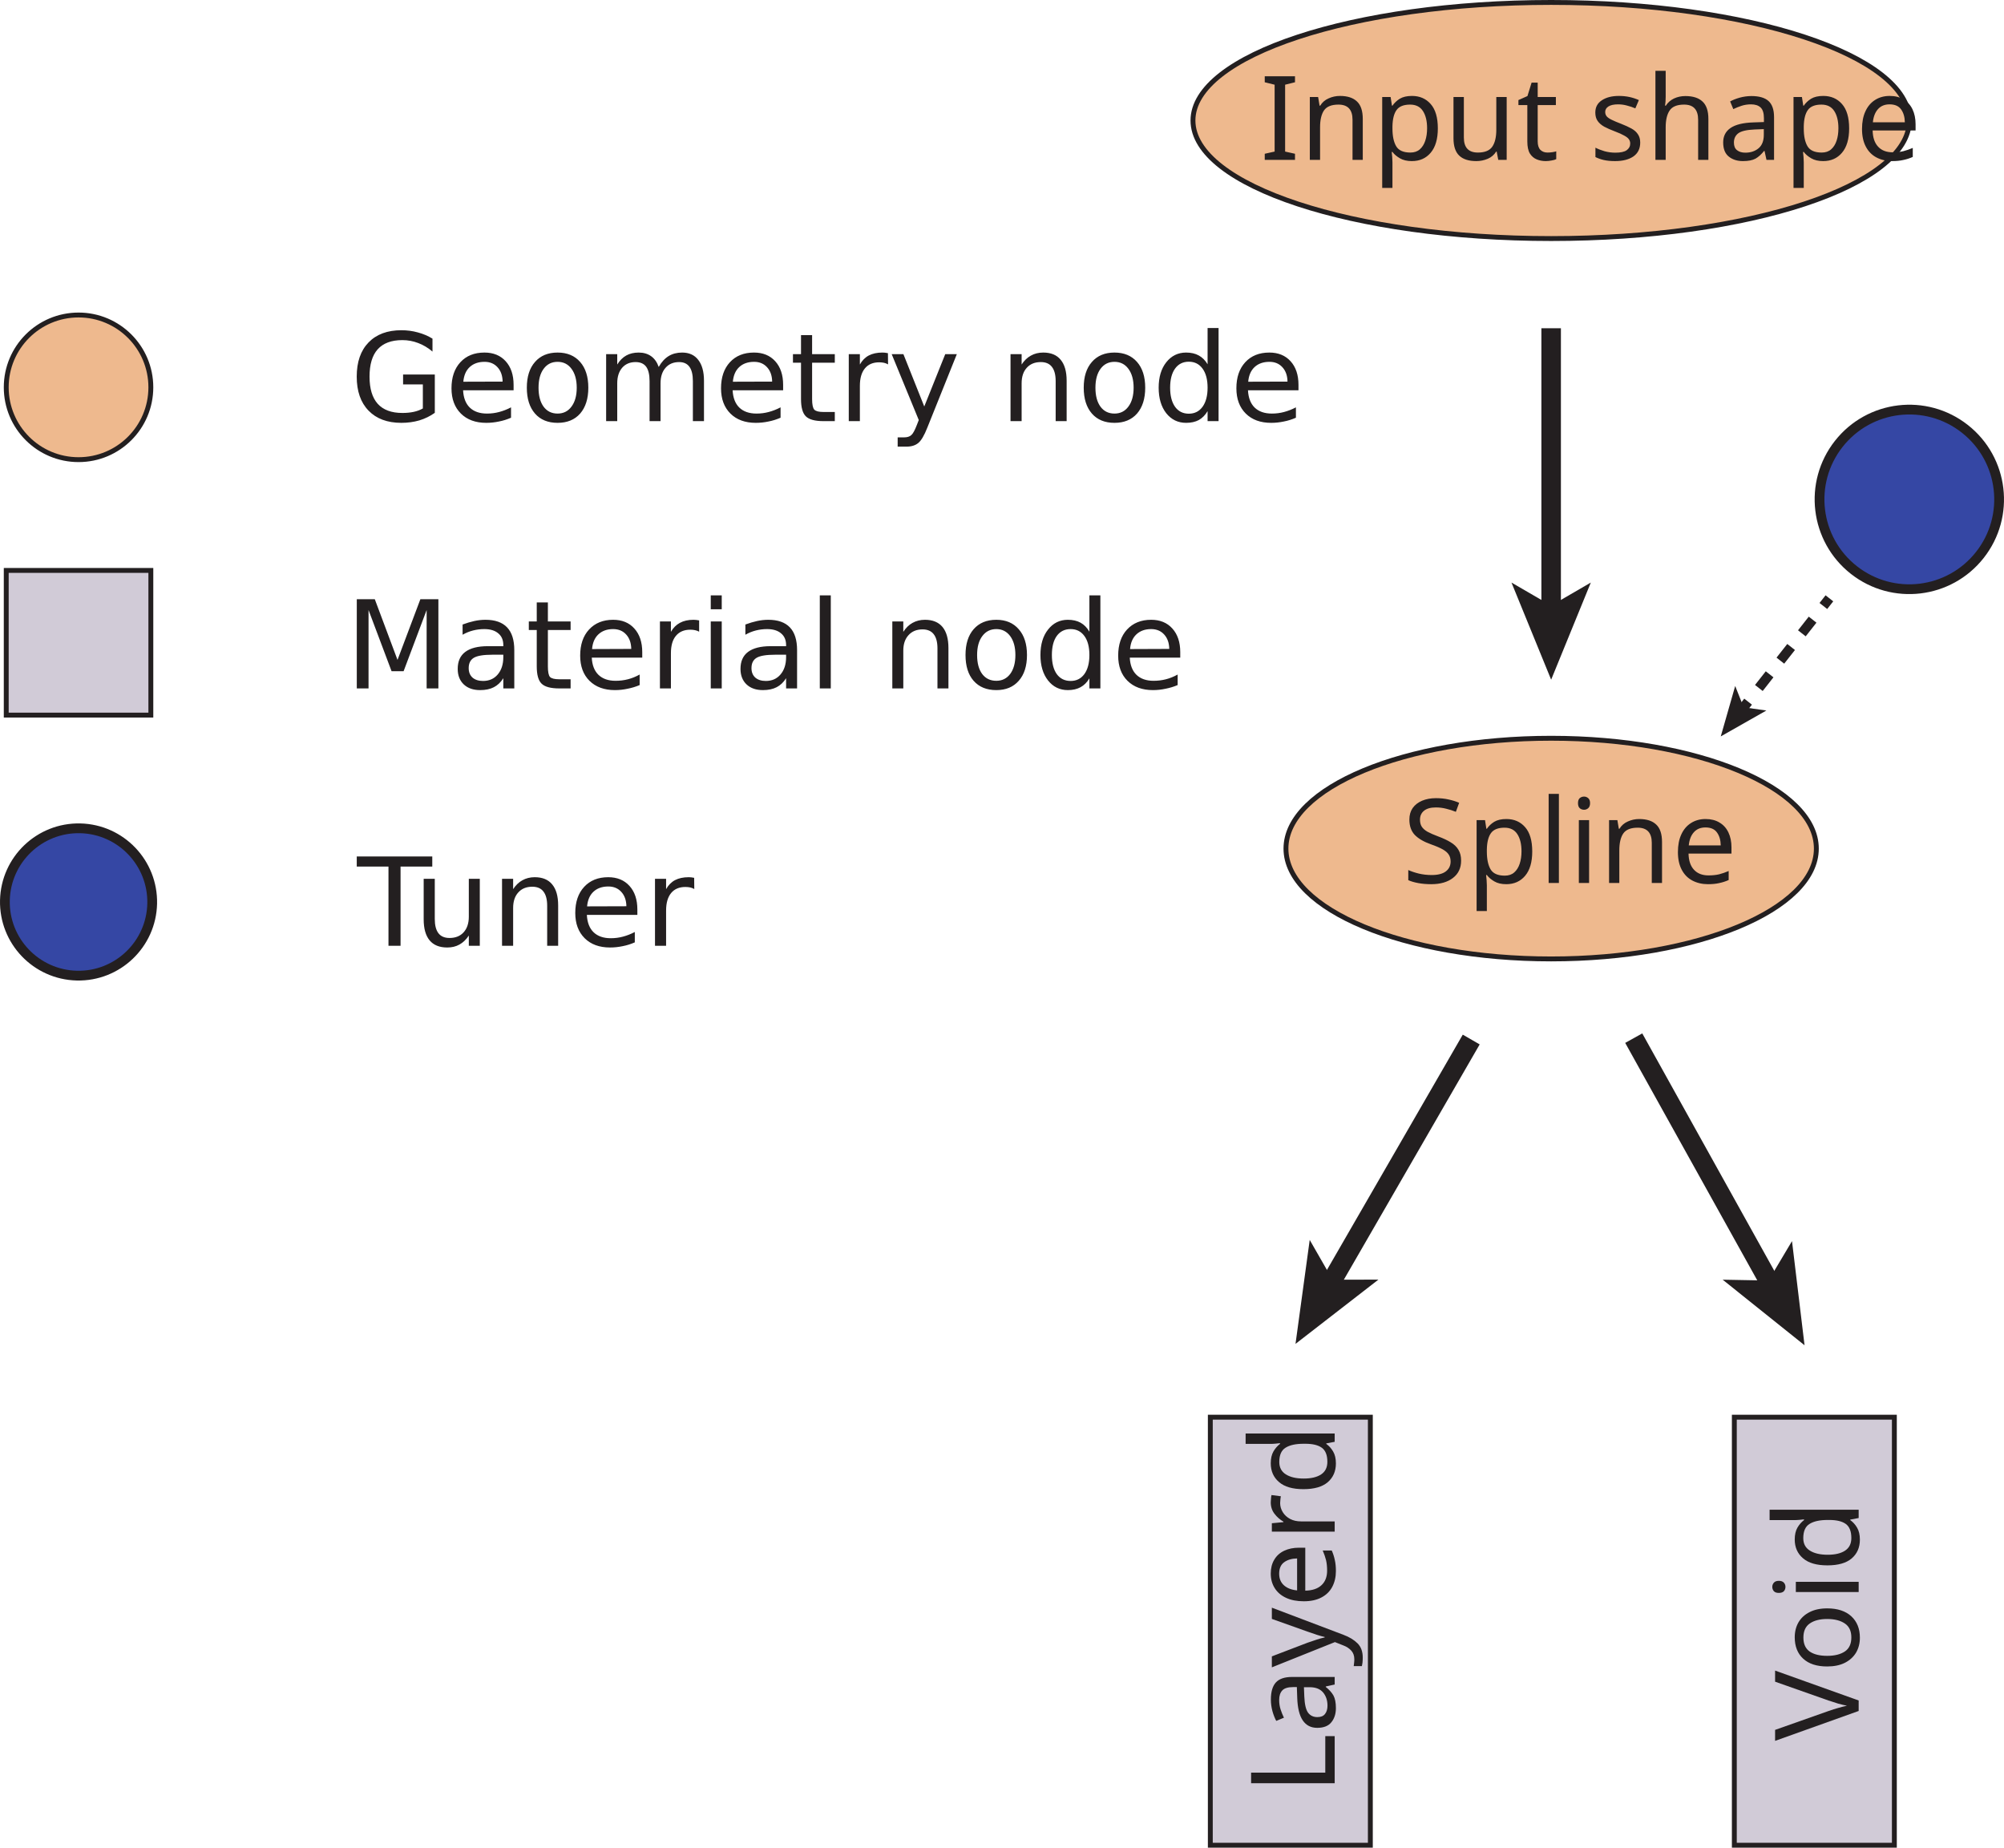
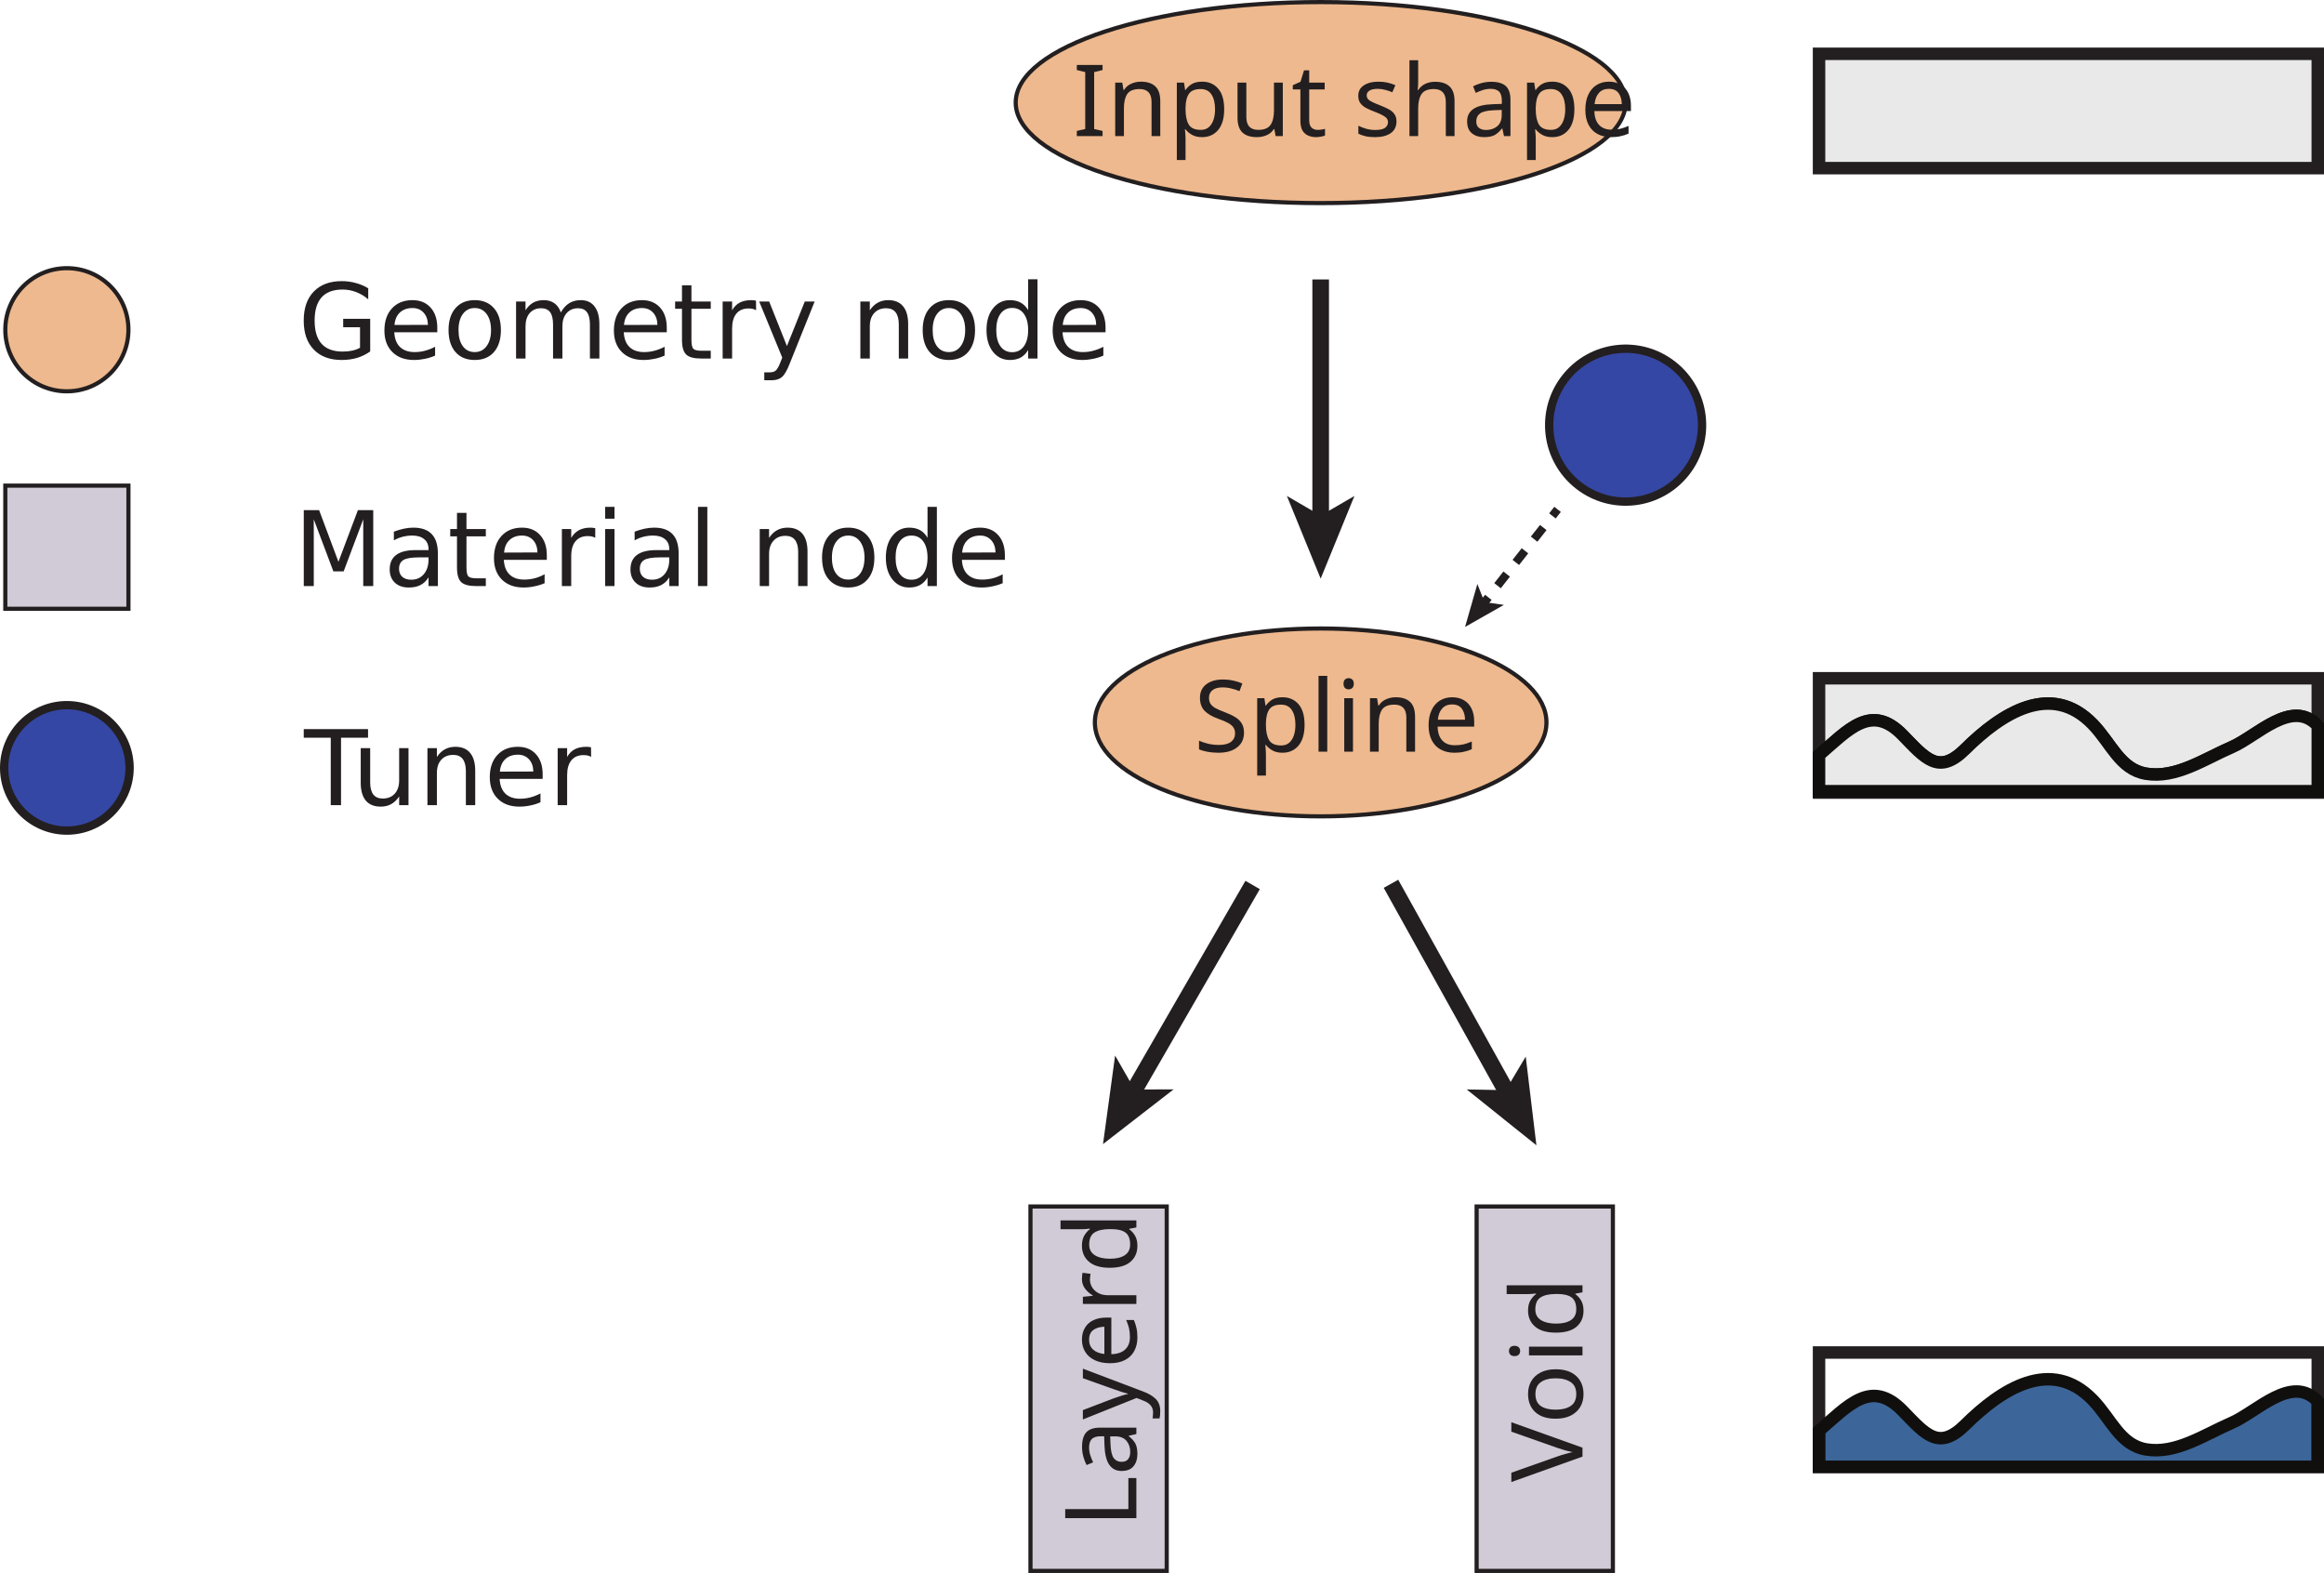
- <svg xmlns="http://www.w3.org/2000/svg" width="256.649" height="236.588" id="svg4397" version="1.1">
+ <svg xmlns="http://www.w3.org/2000/svg" width="349.574" height="236.588" id="svg4397" version="1.1">
  <defs id="defs4399">
    <clipPath id="clipPath5128" clipPathUnits="userSpaceOnUse">
      <path id="path5130" d="m 12,208 16,0 0,16 -16,0 0,-16 z" />
    </clipPath>
    <clipPath id="clipPath5120" clipPathUnits="userSpaceOnUse">
      <path id="path5122" d="m 0,294.446 312,0 0,-98.535 -312,0 0,98.535 z" />
    </clipPath>
    <clipPath id="clipPath5042" clipPathUnits="userSpaceOnUse">
      <path id="path5044" d="m 218,105 18,0 0,46 -18,0 0,-46 z" />
    </clipPath>
    <clipPath id="clipPath5022" clipPathUnits="userSpaceOnUse">
      <path id="path5024" d="m 178,35 18,0 0,46 -18,0 0,-46 z" />
    </clipPath>
    <clipPath id="clipPath5002" clipPathUnits="userSpaceOnUse">
      <path id="path5004" d="m 123,35 18,0 0,46 -18,0 0,-46 z" />
    </clipPath>
    <clipPath id="clipPath4982" clipPathUnits="userSpaceOnUse">
      <path id="path4984" d="m 102,35 17,0 0,46 -17,0 0,-46 z" />
    </clipPath>
    <clipPath id="clipPath4938" clipPathUnits="userSpaceOnUse">
      <path id="path4940" d="m 157,33 154,0 0,184 -154,0 0,-184 z" />
    </clipPath>
    <clipPath id="clipPath4898" clipPathUnits="userSpaceOnUse">
      <path id="path4900" d="m 255,34 56,0 0,56 -56,0 0,-56 z" />
    </clipPath>
    <clipPath id="clipPath4890" clipPathUnits="userSpaceOnUse">
      <path id="path4892" d="m 282.777,88.595 0.414,-27.414 27.313,27.414 -27.727,0 z" />
    </clipPath>
    <clipPath id="clipPath4884" clipPathUnits="userSpaceOnUse">
      <path id="path4886" d="m 282,89.446 29,0 0,-29 -29,0 0,29 z" />
    </clipPath>
    <clipPath id="clipPath4846" clipPathUnits="userSpaceOnUse">
      <path id="path4848" d="m 255,34 56,0 0,56 -56,0 0,-56 z" />
    </clipPath>
    <clipPath id="clipPath4838" clipPathUnits="userSpaceOnUse">
      <path id="path4840" d="m 282.934,61.056 27.414,0 -0.102,27.414 -27.312,-27.414 z" />
    </clipPath>
    <clipPath id="clipPath4832" clipPathUnits="userSpaceOnUse">
      <path id="path4834" d="m 282,89.446 29,0 0,-29 -29,0 0,29 z" />
    </clipPath>
    <clipPath id="clipPath4808" clipPathUnits="userSpaceOnUse">
      <path id="path4810" d="m 255,34 56,0 0,56 -56,0 0,-56 z" />
    </clipPath>
    <clipPath id="clipPath4800" clipPathUnits="userSpaceOnUse">
      <path id="path4802" d="m 282.984,61.181 27.313,-27.414 0,27.414 -27.313,0 z" />
    </clipPath>
    <clipPath id="clipPath4794" clipPathUnits="userSpaceOnUse">
      <path id="path4796" d="m 282,61.446 29,0 0,-28 -29,0 0,28 z" />
    </clipPath>
    <clipPath id="clipPath4756" clipPathUnits="userSpaceOnUse">
      <path id="path4758" d="m 255,34 56,0 0,56 -56,0 0,-56 z" />
    </clipPath>
    <clipPath id="clipPath4748" clipPathUnits="userSpaceOnUse">
      <path id="path4750" d="m 283.086,33.767 27.211,0 -27.313,27.414 0.102,-27.414 z" />
    </clipPath>
    <clipPath id="clipPath4742" clipPathUnits="userSpaceOnUse">
      <path id="path4744" d="m 282,61.446 29,0 0,-28 -29,0 0,28 z" />
    </clipPath>
    <clipPath id="clipPath4718" clipPathUnits="userSpaceOnUse">
      <path id="path4720" d="m 255,34 56,0 0,56 -56,0 0,-56 z" />
    </clipPath>
    <clipPath id="clipPath4710" clipPathUnits="userSpaceOnUse">
      <path id="path4712" d="m 255.367,33.779 27.52,0 0,27.925 -27.52,-27.925 z" />
    </clipPath>
    <clipPath id="clipPath4704" clipPathUnits="userSpaceOnUse">
      <path id="path4706" d="m 255,62.446 28,0 0,-29 -28,0 0,29 z" />
    </clipPath>
    <clipPath id="clipPath4680" clipPathUnits="userSpaceOnUse">
      <path id="path4682" d="m 255,33 56,0 0,56 -56,0 0,-56 z" />
    </clipPath>
    <clipPath id="clipPath4672" clipPathUnits="userSpaceOnUse">
      <path id="path4674" d="m 255.336,60.704 0.062,-27.414 27.52,27.414 -27.582,0 z" />
    </clipPath>
    <clipPath id="clipPath4666" clipPathUnits="userSpaceOnUse">
      <path id="path4668" d="m 255,61.446 28,0 0,-29 -28,0 0,29 z" />
    </clipPath>
    <clipPath id="clipPath4628" clipPathUnits="userSpaceOnUse">
      <path id="path4630" d="m 255,34 56,0 0,56 -56,0 0,-56 z" />
    </clipPath>
    <clipPath id="clipPath4620" clipPathUnits="userSpaceOnUse">
      <path id="path4622" d="m 255.367,61.181 27.52,0 -27.52,27.414 0,-27.414 z" />
    </clipPath>
    <clipPath id="clipPath4614" clipPathUnits="userSpaceOnUse">
      <path id="path4616" d="m 255,89.446 28,0 0,-29 -28,0 0,29 z" />
    </clipPath>
    <clipPath id="clipPath4590" clipPathUnits="userSpaceOnUse">
      <path id="path4592" d="m 255,34 56,0 0,56 -56,0 0,-56 z" />
    </clipPath>
    <clipPath id="clipPath4582" clipPathUnits="userSpaceOnUse">
      <path id="path4584" d="m 255.367,88.595 27.52,-27.414 0,27.414 -27.52,0 z" />
    </clipPath>
    <clipPath id="clipPath4576" clipPathUnits="userSpaceOnUse">
      <path id="path4578" d="m 255,89.446 28,0 0,-29 -28,0 0,29 z" />
    </clipPath>
    <clipPath id="clipPath4514" clipPathUnits="userSpaceOnUse">
      <path id="path4516" d="m 105,93 83,0 0,32 -83,0 0,-32 z" />
    </clipPath>
    <clipPath id="clipPath4484" clipPathUnits="userSpaceOnUse">
      <path id="path4486" d="m 148,158 75,0 0,101 -75,0 0,-101 z" />
    </clipPath>
    <clipPath id="clipPath4466" clipPathUnits="userSpaceOnUse">
      <path id="path4468" d="m 148,260 75,0 0,25 -75,0 0,-25 z" />
    </clipPath>
    <clipPath id="clipPath4444" clipPathUnits="userSpaceOnUse">
      <path id="path4446" d="m 121,130 56,0 0,24 -56,0 0,-24 z" />
    </clipPath>
    <clipPath id="clipPath5048" clipPathUnits="userSpaceOnUse">
      <path id="path5050" d="m 0,720.67 786.67,0 V 0 H 0 v 720.67 z" />
    </clipPath>
    <clipPath id="clipPath4956" clipPathUnits="userSpaceOnUse">
      <path id="path4958" d="m 0,720.67 786.67,0 V 0 H 0 v 720.67 z" />
    </clipPath>
    <clipPath id="clipPath4766" clipPathUnits="userSpaceOnUse">
      <path id="path4768" d="m 0,720.67 786.67,0 V 0 H 0 v 720.67 z" />
    </clipPath>
    <clipPath id="clipPath5048-3" clipPathUnits="userSpaceOnUse">
      <path id="path5050-3" d="m 0,720.67 786.67,0 V 0 H 0 v 720.67 z" />
    </clipPath>
    <clipPath id="clipPath4956-5" clipPathUnits="userSpaceOnUse">
      <path id="path4958-7" d="m 0,720.67 786.67,0 V 0 H 0 v 720.67 z" />
    </clipPath>
    <clipPath id="clipPath4766-5" clipPathUnits="userSpaceOnUse">
      <path id="path4768-5" d="m 0,720.67 786.67,0 V 0 H 0 v 720.67 z" />
    </clipPath>
  </defs>
  <g id="layer1" transform="translate(-174.2484,-161.3016)">
    <path id="path4436" style="fill:#3547a4;fill-opacity:1;fill-rule:nonzero;stroke:none" d="m 174.876,276.584 c 0.121,-5.21 4.439,-9.335 9.649,-9.219 5.205,0.122 9.33,4.439 9.214,9.649 -0.122,5.205 -4.439,9.331 -9.644,9.214 -5.21,-0.121 -9.336,-4.439 -9.219,-9.644" />
    <path id="path4438" style="fill:none;stroke:#231f20;stroke-width:1.25;stroke-linecap:butt;stroke-linejoin:miter;stroke-miterlimit:10;stroke-opacity:1;stroke-dasharray:none" d="m 174.876,276.584 c 0.121,-5.21 4.439,-9.335 9.649,-9.219 5.205,0.122 9.33,4.439 9.214,9.649 -0.122,5.205 -4.439,9.331 -9.644,9.214 -5.21,-0.121 -9.336,-4.439 -9.219,-9.644 z" />
    <text id="text5104" x="219.984" y="282.403" style="font-size:15px">
      <tspan id="tspan5106" y="282.403" x="219.984 227.058 235.684 244.388 252.23" style="font-size:15.683px;font-variant:normal;font-weight:normal;writing-mode:lr-tb;fill:#231f20;fill-opacity:1;fill-rule:nonzero;stroke:none;font-family:DejaVu Sans;-inkscape-font-specification:DejaVuSans">Tuner</tspan>
    </text>
    <path id="path5108" style="fill:#eeb98e;fill-opacity:1;fill-rule:nonzero;stroke:none" d="m 193.567,210.896 c 0,5.116 -4.145,9.262 -9.258,9.262 -5.117,0 -9.262,-4.146 -9.262,-9.262 0,-5.112 4.145,-9.259 9.262,-9.259 5.112,0 9.258,4.146 9.258,9.259" />
    <path id="path5110" style="fill:none;stroke:#231f20;stroke-width:0.625;stroke-linecap:butt;stroke-linejoin:miter;stroke-miterlimit:10;stroke-opacity:1;stroke-dasharray:none" d="m 193.567,210.896 c 0,5.116 -4.145,9.262 -9.258,9.262 -5.117,0 -9.262,-4.146 -9.262,-9.262 0,-5.112 4.145,-9.259 9.262,-9.259 5.112,0 9.258,4.146 9.258,9.259 z" />
    <text id="text5112" x="219.058" y="215.224" style="font-size:15px">
      <tspan id="tspan5114" y="215.224" x="219.058 229.252 237.109 245.704 258.784 266.642 271.833 277.338 284.725 288.034 296.722 305.317 314.147" style="font-size:15.683px;font-variant:normal;font-weight:normal;writing-mode:lr-tb;fill:#231f20;fill-opacity:1;fill-rule:nonzero;stroke:none;font-family:DejaVu Sans;-inkscape-font-specification:DejaVuSans">Geometry node</tspan>
    </text>
    <g id="g5116" transform="matrix(1.25,0,0,-1.25,159.4996,512.5524)">
      <g id="g5118" clip-path="url(#clipPath5120)">
        <g id="g5124" transform="translate(0,-0.553528)">
          <g id="g5126" />
          <g id="g5132">
            <g clip-path="url(#clipPath5128)" id="g5134">
              <g id="g5136">
                <path d="m 12.438,223.121 14.816,0 0,-14.82 -14.816,0 0,14.82 z" style="fill:#d1cbd7;fill-opacity:1;fill-rule:nonzero;stroke:#231f20;stroke-width:0.5;stroke-linecap:butt;stroke-linejoin:miter;stroke-miterlimit:10;stroke-opacity:1;stroke-dasharray:none" id="path5138" />
              </g>
            </g>
          </g>
        </g>
        <text transform="matrix(1,0,0,-1,47.11969,210.4801)" id="text5140">
          <tspan style="font-size:12.547px;font-variant:normal;font-weight:normal;writing-mode:lr-tb;fill:#231f20;fill-opacity:1;fill-rule:nonzero;stroke:none;font-family:DejaVu Sans;-inkscape-font-specification:DejaVuSans" x="0 10.15 16.135 20.213 26.499 30.652 33.575 39.61 42.571 45.219 52.17 59.045 66.109" y="0" id="tspan5142">Material node</tspan>
        </text>
      </g>
    </g>
    <g id="g8372" transform="translate(-241.4265,-42.42641)">
      <path id="path4756" d="m 591.173,440.003 -20.495,0 0,-54.809 20.495,0 0,54.809 z" stroke-miterlimit="10" style="fill:#d1cbd7;fill-rule:nonzero;stroke:#231f20;stroke-width:0.625;stroke-linecap:butt;stroke-linejoin:miter;stroke-miterlimit:10;stroke-dasharray:none" />
      <text id="text4758" transform="matrix(0,-1,1,0,0,0)" font-size="15px" y="586.605" x="-433.518" style="font-size:15px">
        <tspan id="tspan4760" style="font-size:15px;font-variant:normal;font-weight:normal;font-stretch:normal;writing-mode:lr-tb;fill:#231f20;fill-rule:nonzero;font-family:Myriad Pro" font-weight="normal" font-size="15px" font-stretch="normal" font-variant="normal" y="586.605" x="-433.518 -426.438 -419.328 -412.413 -404.9 -400.145">Layerd</tspan>
      </text>
      <g id="g4762" transform="matrix(1.25,0,0,-1.25,469.7451,1061.878)">
        <g id="g4764" clip-path="url(#clipPath4766-5)">
          <g id="g4770" transform="translate(152.3638,674.1772)">
            <path id="path4772" d="m 0,0 c 0,-6.68 -16.43,-12.094 -36.697,-12.094 -20.268,0 -36.698,5.414 -36.698,12.094 0,6.679 16.43,12.093 36.698,12.093 C -16.43,12.093 0,6.679 0,0" style="fill:#eeb98e;fill-rule:nonzero" />
          </g>
          <g id="g4774" transform="translate(152.3638,674.1772)">
            <path id="path4776" d="m 0,0 c 0,-6.68 -16.43,-12.094 -36.697,-12.094 -20.268,0 -36.698,5.414 -36.698,12.094 0,6.679 16.43,12.093 36.698,12.093 C -16.43,12.093 0,6.679 0,0 z" stroke-miterlimit="10" style="fill:none;stroke:#231f20;stroke-width:0.5;stroke-linecap:butt;stroke-linejoin:miter;stroke-miterlimit:10;stroke-dasharray:none" />
          </g>
        </g>
      </g>
      <text id="text4778" y="224.198" x="577.054" font-size="15px" style="font-size:15px">
        <tspan id="tspan4780" style="font-size:15px;font-variant:normal;font-weight:normal;font-stretch:normal;writing-mode:lr-tb;fill:#231f20;fill-rule:nonzero;font-family:Myriad Pro" font-weight="normal" font-size="15px" font-stretch="normal" font-variant="normal" y="224.198" x="577.054 580.789 589.114 597.649 605.914 610.879 614.059 619.999 628.324 635.554 644.089">Input shape</tspan>
      </text>
      <g id="g4952" transform="matrix(1.25,0,0,-1.25,469.7451,1061.878)">
        <g id="g4954" clip-path="url(#clipPath4956-5)">
          <g id="g4960" transform="translate(142.8369,599.5933)">
            <path id="path4962" d="m 0,0 c 0,-6.243 -12.165,-11.303 -27.171,-11.303 -15.005,0 -27.17,5.06 -27.17,11.303 0,6.241 12.165,11.302 27.17,11.302 C -12.165,11.302 0,6.241 0,0" style="fill:#eeb98e;fill-rule:nonzero" />
          </g>
          <g id="g4964" transform="translate(142.8369,599.5933)">
            <path id="path4966" d="m 0,0 c 0,-6.243 -12.165,-11.303 -27.171,-11.303 -15.005,0 -27.17,5.06 -27.17,11.303 0,6.241 12.165,11.302 27.17,11.302 C -12.165,11.302 0,6.241 0,0 z" stroke-miterlimit="10" style="fill:none;stroke:#231f20;stroke-width:0.5;stroke-linecap:butt;stroke-linejoin:miter;stroke-miterlimit:10;stroke-dasharray:none" />
          </g>
        </g>
      </g>
      <text id="text4968" y="316.79" x="595.265" font-size="15px" style="font-size:15px">
        <tspan id="tspan4970" style="font-size:15px;font-variant:normal;font-weight:normal;font-stretch:normal;writing-mode:lr-tb;fill:#231f20;fill-rule:nonzero;font-family:Myriad Pro" font-weight="normal" font-size="15px" font-stretch="normal" font-variant="normal" y="316.79" x="595.265 602.66 611.195 614.735 618.245 626.57">Spline</tspan>
      </text>
      <g id="g5044" transform="matrix(1.25,0,0,-1.25,469.7451,1061.878)">
        <g id="g5046" clip-path="url(#clipPath5048-3)">
          <g id="g5052" transform="translate(107.478,580.0327)">
            <path id="path5054" d="M 0,0 -14.472,-25.062" stroke-miterlimit="10" style="fill:none;stroke:#231f20;stroke-width:2;stroke-linecap:butt;stroke-linejoin:miter;stroke-miterlimit:10;stroke-dasharray:none" />
          </g>
          <g id="g5056" transform="translate(89.4751,548.8569)">
            <path id="path5058" d="M 0,0 1.455,10.649 3.795,6.571 8.495,6.583 0,0 z" style="fill:#231f20;fill-rule:nonzero" />
          </g>
          <g id="g5060" transform="translate(115.6665,652.895)">
            <path id="path5062" d="M 0,0 0,-28.939" stroke-miterlimit="10" style="fill:none;stroke:#231f20;stroke-width:2;stroke-linecap:butt;stroke-linejoin:miter;stroke-miterlimit:10;stroke-dasharray:none" />
          </g>
          <g id="g5064" transform="translate(115.6665,616.895)">
            <path id="path5066" d="M 0,0 -4.065,9.949 0,7.588 4.064,9.949 0,0 z" style="fill:#231f20;fill-rule:nonzero" />
          </g>
          <path id="path5068" d="m 150.83,497.5 -16.396,0 0,43.847 16.396,0 0,-43.847 z" stroke-miterlimit="10" style="fill:#d1cbd7;fill-rule:nonzero;stroke:#231f20;stroke-width:0.5;stroke-linecap:butt;stroke-linejoin:miter;stroke-miterlimit:10;stroke-dasharray:none" />
        </g>
      </g>
      <text id="text5070" transform="matrix(0,-1,1,0,0,0)" font-size="15px" y="653.711" x="-426.64" style="font-size:15px">
        <tspan id="tspan5072" style="font-size:15px;font-variant:normal;font-weight:normal;font-stretch:normal;writing-mode:lr-tb;fill:#231f20;fill-rule:nonzero;font-family:Myriad Pro" font-weight="normal" font-size="15px" font-stretch="normal" font-variant="normal" y="653.711" x="-426.64 -418.765 -410.53 -407.02">Void</tspan>
      </text>
      <g id="g5082" transform="matrix(1.25,0,0,-1.25,624.9044,336.6592)">
        <path id="path5084" d="M 0,0 14.068,-25.291" stroke-miterlimit="10" style="fill:none;stroke:#231f20;stroke-width:2;stroke-linecap:butt;stroke-linejoin:miter;stroke-miterlimit:10;stroke-dasharray:none" />
      </g>
      <g id="g5086" transform="matrix(1.25,0,0,-1.25,646.78,375.9853)">
        <path id="path5088" d="m 0,0 -8.389,6.718 4.7,-0.087 2.404,4.039 L 0,0 z" style="fill:#231f20;fill-rule:nonzero" />
      </g>
      <g id="g5994" transform="matrix(1.25,0,0,-1.25,651.1624,260.5648)">
        <path id="path5996" d="M 0,0 C 3.142,3.993 8.925,4.683 12.918,1.541 16.911,-1.6 17.601,-7.384 14.458,-11.376 11.317,-15.369 5.534,-16.059 1.542,-12.917 -2.452,-9.776 -3.142,-3.992 0,0" style="fill:#3547a4;fill-rule:nonzero" />
      </g>
      <g id="g5998" transform="matrix(1.25,0,0,-1.25,651.1624,260.5648)">
        <path id="path6000" d="M 0,0 C 3.142,3.993 8.925,4.683 12.918,1.541 16.911,-1.6 17.601,-7.384 14.458,-11.376 11.317,-15.369 5.534,-16.059 1.542,-12.917 -2.452,-9.776 -3.142,-3.992 0,0 z" stroke-miterlimit="10" style="fill:none;stroke:#231f20;stroke-width:1;stroke-linecap:butt;stroke-linejoin:miter;stroke-miterlimit:10;stroke-dasharray:none" />
      </g>
      <g id="g6018" transform="matrix(1.25,0,0,-1.25,649.963,280.3408)">
        <path id="path6020" d="M 0,0 -0.618,-0.786" stroke-miterlimit="10" style="fill:none;stroke:#231f20;stroke-width:1;stroke-linecap:butt;stroke-linejoin:miter;stroke-miterlimit:10;stroke-dasharray:none" />
      </g>
      <g id="g6022" transform="matrix(1.25,0,0,-1.25,647.8127,283.0734)">
        <path id="path6024" d="M 0,0 -6.059,-7.7" stroke-miterlimit="10" style="fill:none;stroke:#231f20;stroke-width:1;stroke-linecap:butt;stroke-linejoin:miter;stroke-miterlimit:10;stroke-dasharray:1.781, 1.781;stroke-dashoffset:0" />
      </g>
      <g id="g6026" transform="matrix(1.25,0,0,-1.25,639.551,293.5733)">
        <path id="path6028" d="M 0,0 -0.618,-0.786" stroke-miterlimit="10" style="fill:none;stroke:#231f20;stroke-width:1;stroke-linecap:butt;stroke-linejoin:miter;stroke-miterlimit:10;stroke-dasharray:none" />
      </g>
      <g id="g6030" transform="matrix(1.25,0,0,-1.25,636.0495,298.0233)">
        <path id="path6032" d="M 0,0 1.479,5.167 2.346,2.982 4.673,2.653 0,0 z" style="fill:#231f20;fill-rule:nonzero" />
      </g>
    </g>
+     <path style="fill:#e9e9e9;fill-rule:nonzero;stroke:#231f20;stroke-width:1.875;stroke-linecap:butt;stroke-linejoin:miter;stroke-miterlimit:10;stroke-dasharray:none" stroke-miterlimit="10" d="m 522.884,186.591 -75.018,0 0,-17.196 75.018,0 0,17.196 z" id="path4894" />
+     <g transform="matrix(1.25,0,0,-1.25,522.8843,280.5147)" id="g5090">
+       <path style="fill:#e9e9e9;fill-rule:nonzero" d="m 0,0 -60.014,0 0,6.878 0,6.879 H 0 V 0 z" id="path5092" />
+     </g>
+     <g transform="matrix(1.25,0,0,-1.25,522.8843,280.5147)" id="g5094">
+       <path style="fill:none;stroke:#231f20;stroke-width:1.5;stroke-linecap:butt;stroke-linejoin:miter;stroke-miterlimit:10;stroke-dasharray:none" stroke-miterlimit="10" d="m 0,0 -60.014,0 0,6.878 0,6.879 H 0 V 0 z" id="path5096" />
+     </g>
+     <g transform="matrix(1.25,0,0,-1.25,447.8672,274.8605)" id="g5098">
+       <path style="fill:#e9e9e9;fill-rule:nonzero" d="m 0,0 c 3.503,2.998 6.265,6.305 10.066,2.39 2.72,-2.803 4.33,-4.856 7.507,-1.704 4.39,4.352 10.358,8.195 15.373,3.007 2.212,-2.289 3.267,-5.418 6.408,-5.946 3.59,-0.605 7.021,1.775 10.303,3.193 3.065,1.326 7.249,5.919 10.357,2.582 V -4.352 H 0 V 0 z" id="path5100" />
+     </g>
+     <g transform="matrix(1.25,0,0,-1.25,447.8672,274.8605)" id="g5102">
+       <path style="fill:none;stroke:#100f0d;stroke-width:1.5;stroke-linecap:butt;stroke-linejoin:miter;stroke-miterlimit:10;stroke-dasharray:none" stroke-miterlimit="10" d="m 0,0 c 3.503,2.998 6.265,6.305 10.066,2.39 2.72,-2.803 4.33,-4.856 7.507,-1.704 4.39,4.352 10.358,8.195 15.373,3.007 2.212,-2.289 3.267,-5.418 6.408,-5.946 3.59,-0.605 7.021,1.775 10.303,3.193 3.065,1.326 7.249,5.919 10.357,2.582 V -4.352 H 0 V 0 z" id="path5104" />
+     </g>
+     <g transform="matrix(1.25,0,0,-1.25,447.8672,376.4871)" id="g5106">
+       <path style="fill:#3c6699;fill-rule:nonzero" d="m 0,0 c 3.503,2.998 6.265,6.305 10.066,2.39 2.72,-2.803 4.33,-4.856 7.507,-1.704 4.39,4.352 10.358,8.195 15.373,3.007 2.212,-2.289 3.267,-5.418 6.408,-5.946 3.59,-0.605 7.021,1.775 10.303,3.193 3.065,1.326 7.249,5.919 10.357,2.582 V -4.352 H 0 V 0 z" id="path5108-2" />
+     </g>
+     <g transform="matrix(1.25,0,0,-1.25,522.8843,381.9265)" id="g5110">
+       <path style="fill:none;stroke:#231f20;stroke-width:1.5;stroke-linecap:butt;stroke-linejoin:miter;stroke-miterlimit:10;stroke-dasharray:none" stroke-miterlimit="10" d="m 0,0 -60.014,0 0,6.878 0,6.879 H 0 V 0 z" id="path5112" />
+     </g>
+     <g transform="matrix(1.25,0,0,-1.25,447.8672,376.4871)" id="g5114">
+       <path style="fill:none;stroke:#100f0d;stroke-width:1.5;stroke-linecap:butt;stroke-linejoin:miter;stroke-miterlimit:10;stroke-dasharray:none" stroke-miterlimit="10" d="m 0,0 c 3.503,2.998 6.265,6.305 10.066,2.39 2.72,-2.803 4.33,-4.856 7.507,-1.704 4.39,4.352 10.358,8.195 15.373,3.007 2.212,-2.289 3.267,-5.418 6.408,-5.946 3.59,-0.605 7.021,1.775 10.303,3.193 3.065,1.326 7.249,5.919 10.357,2.582 V -4.352 H 0 V 0 z" id="path5116" />
+     </g>
+     <g transform="matrix(1.25,0,0,-1.25,447.8672,274.8605)" id="g5118-0">
+       <path style="fill:#e9e9e9;fill-rule:nonzero" d="m 0,0 c 3.503,2.998 6.265,6.305 10.066,2.39 2.72,-2.803 4.33,-4.856 7.507,-1.704 4.39,4.352 10.358,8.195 15.373,3.007 2.212,-2.289 3.267,-5.418 6.408,-5.946 3.59,-0.605 7.021,1.775 10.303,3.193 3.065,1.326 7.249,5.919 10.357,2.582 V -4.352 H 0 V 0 z" id="path5120" />
+     </g>
+     <g transform="matrix(1.25,0,0,-1.25,447.8672,274.8605)" id="g5122">
+       <path style="fill:none;stroke:#100f0d;stroke-width:1.5;stroke-linecap:butt;stroke-linejoin:miter;stroke-miterlimit:10;stroke-dasharray:none" stroke-miterlimit="10" d="m 0,0 c 3.503,2.998 6.265,6.305 10.066,2.39 2.72,-2.803 4.33,-4.856 7.507,-1.704 4.39,4.352 10.358,8.195 15.373,3.007 2.212,-2.289 3.267,-5.418 6.408,-5.946 3.59,-0.605 7.021,1.775 10.303,3.193 3.065,1.326 7.249,5.919 10.357,2.582 V -4.352 H 0 V 0 z" id="path5124" />
+     </g>
  </g>
</svg>
